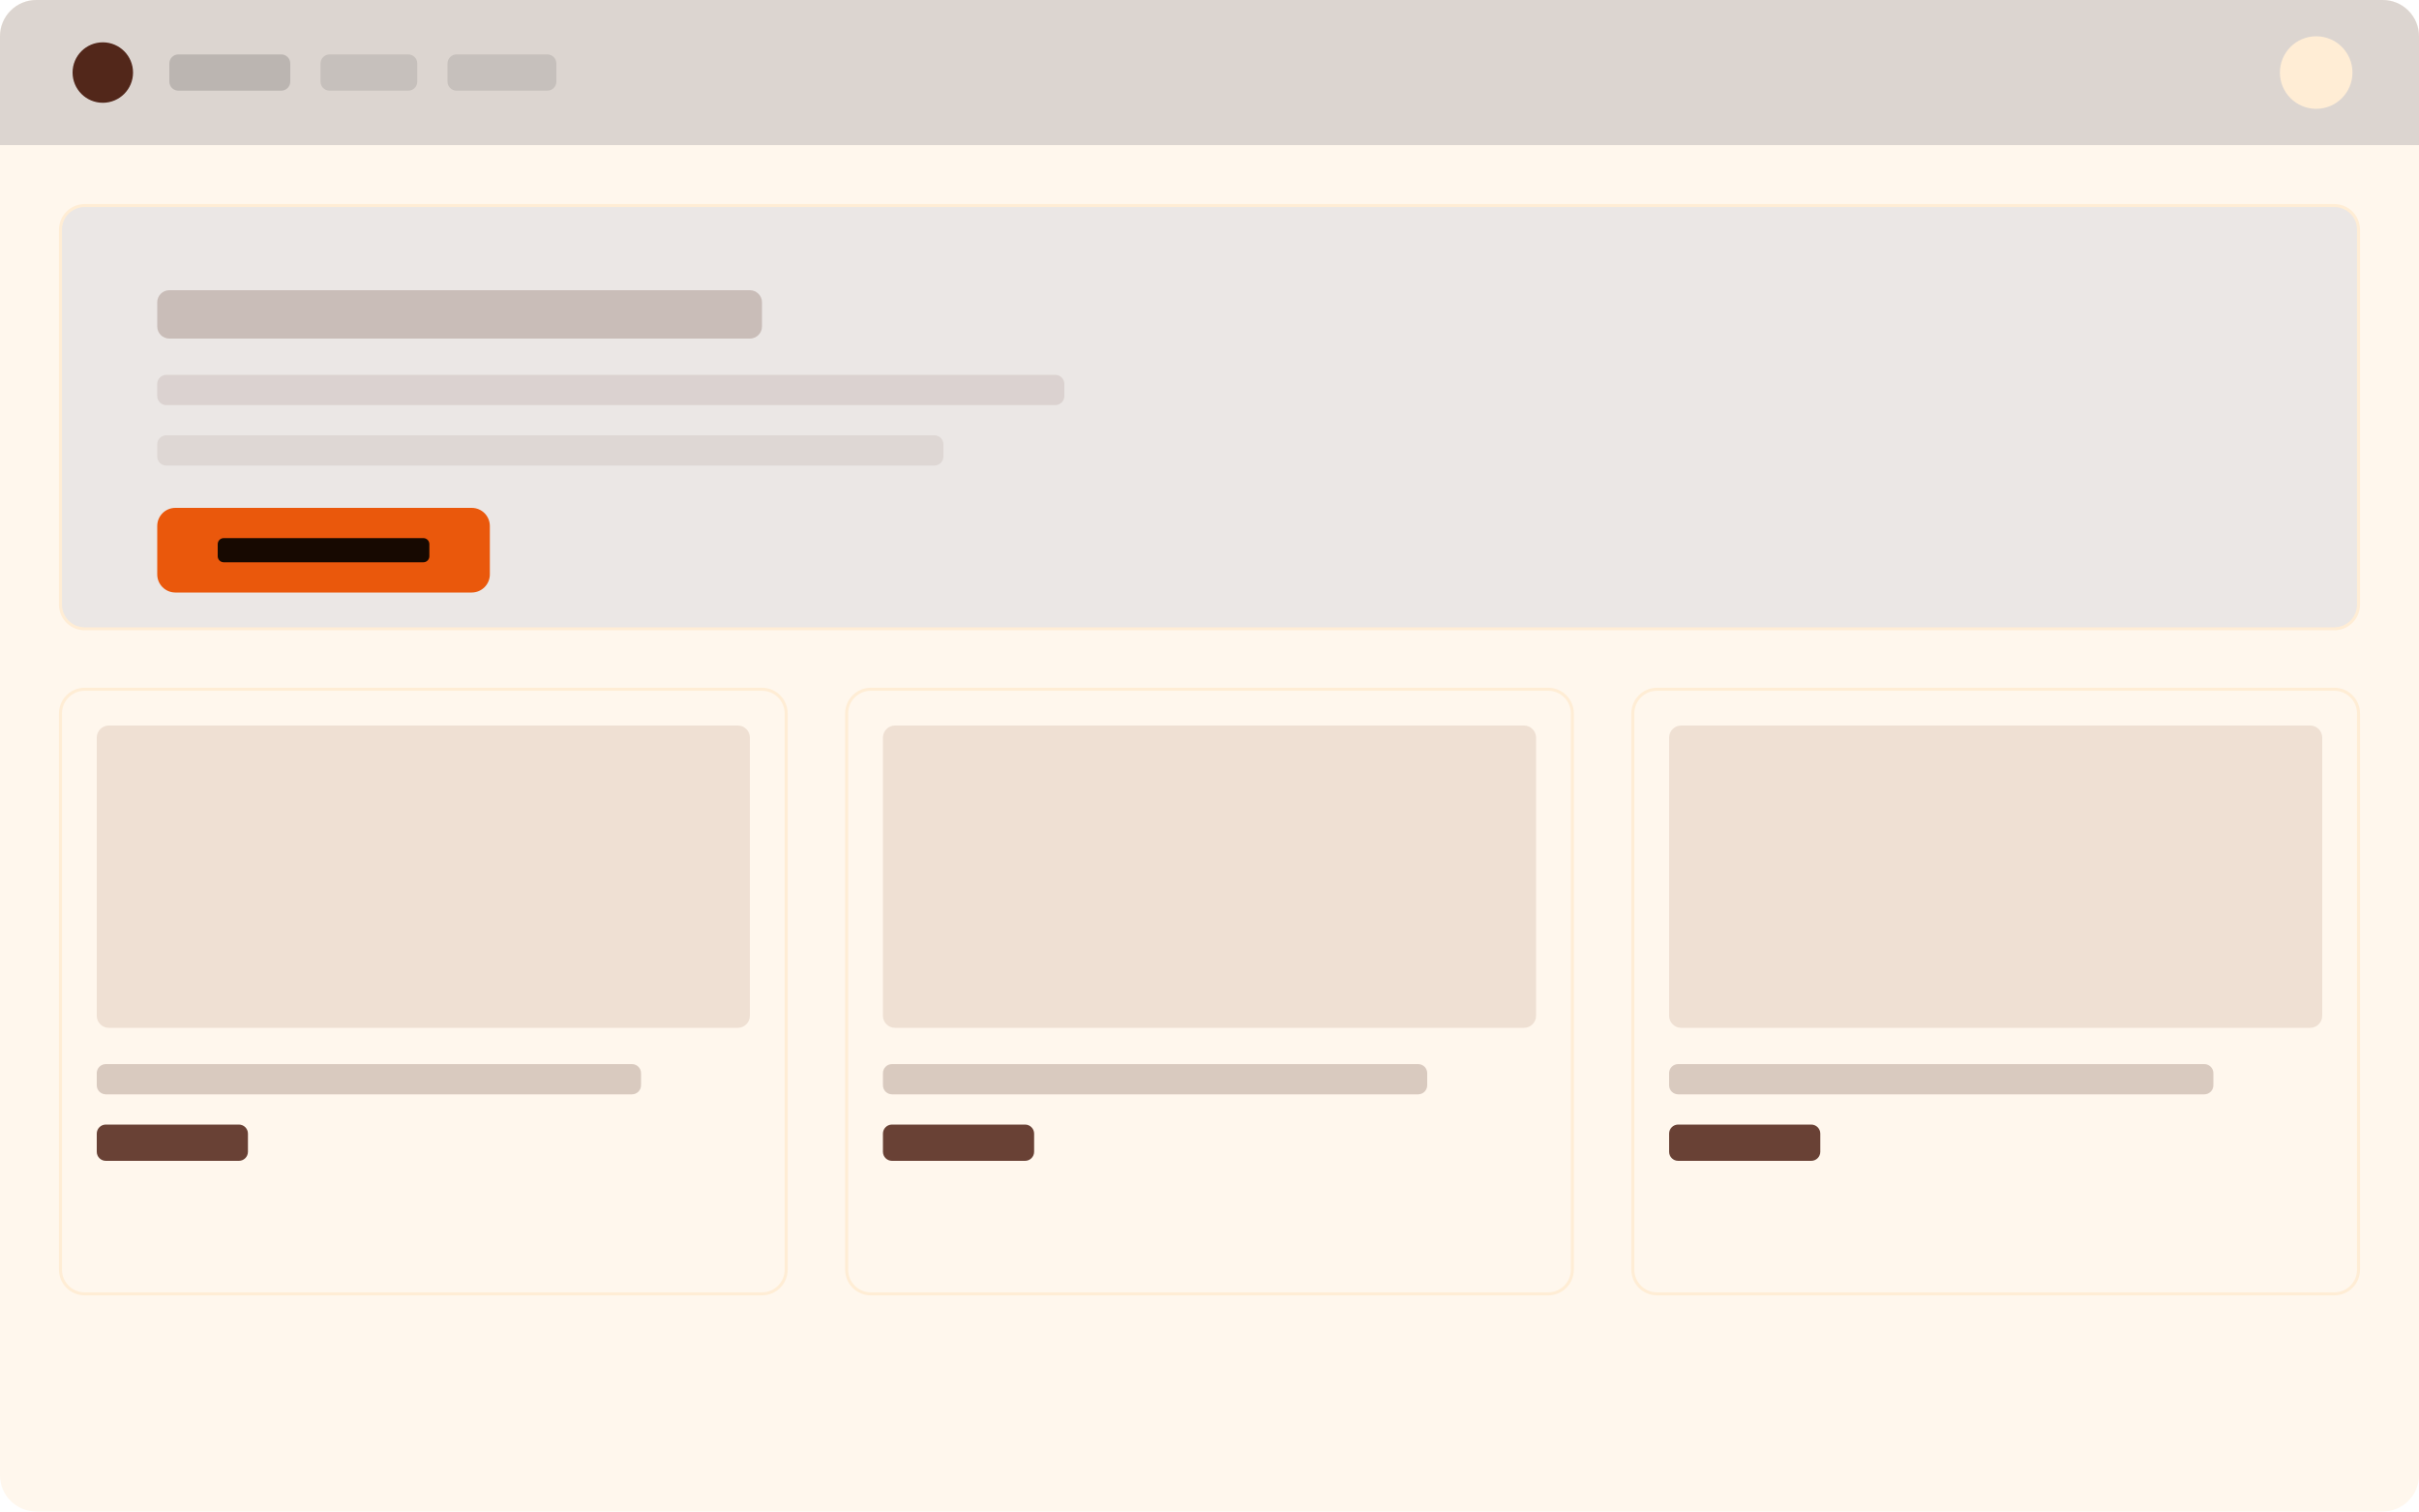
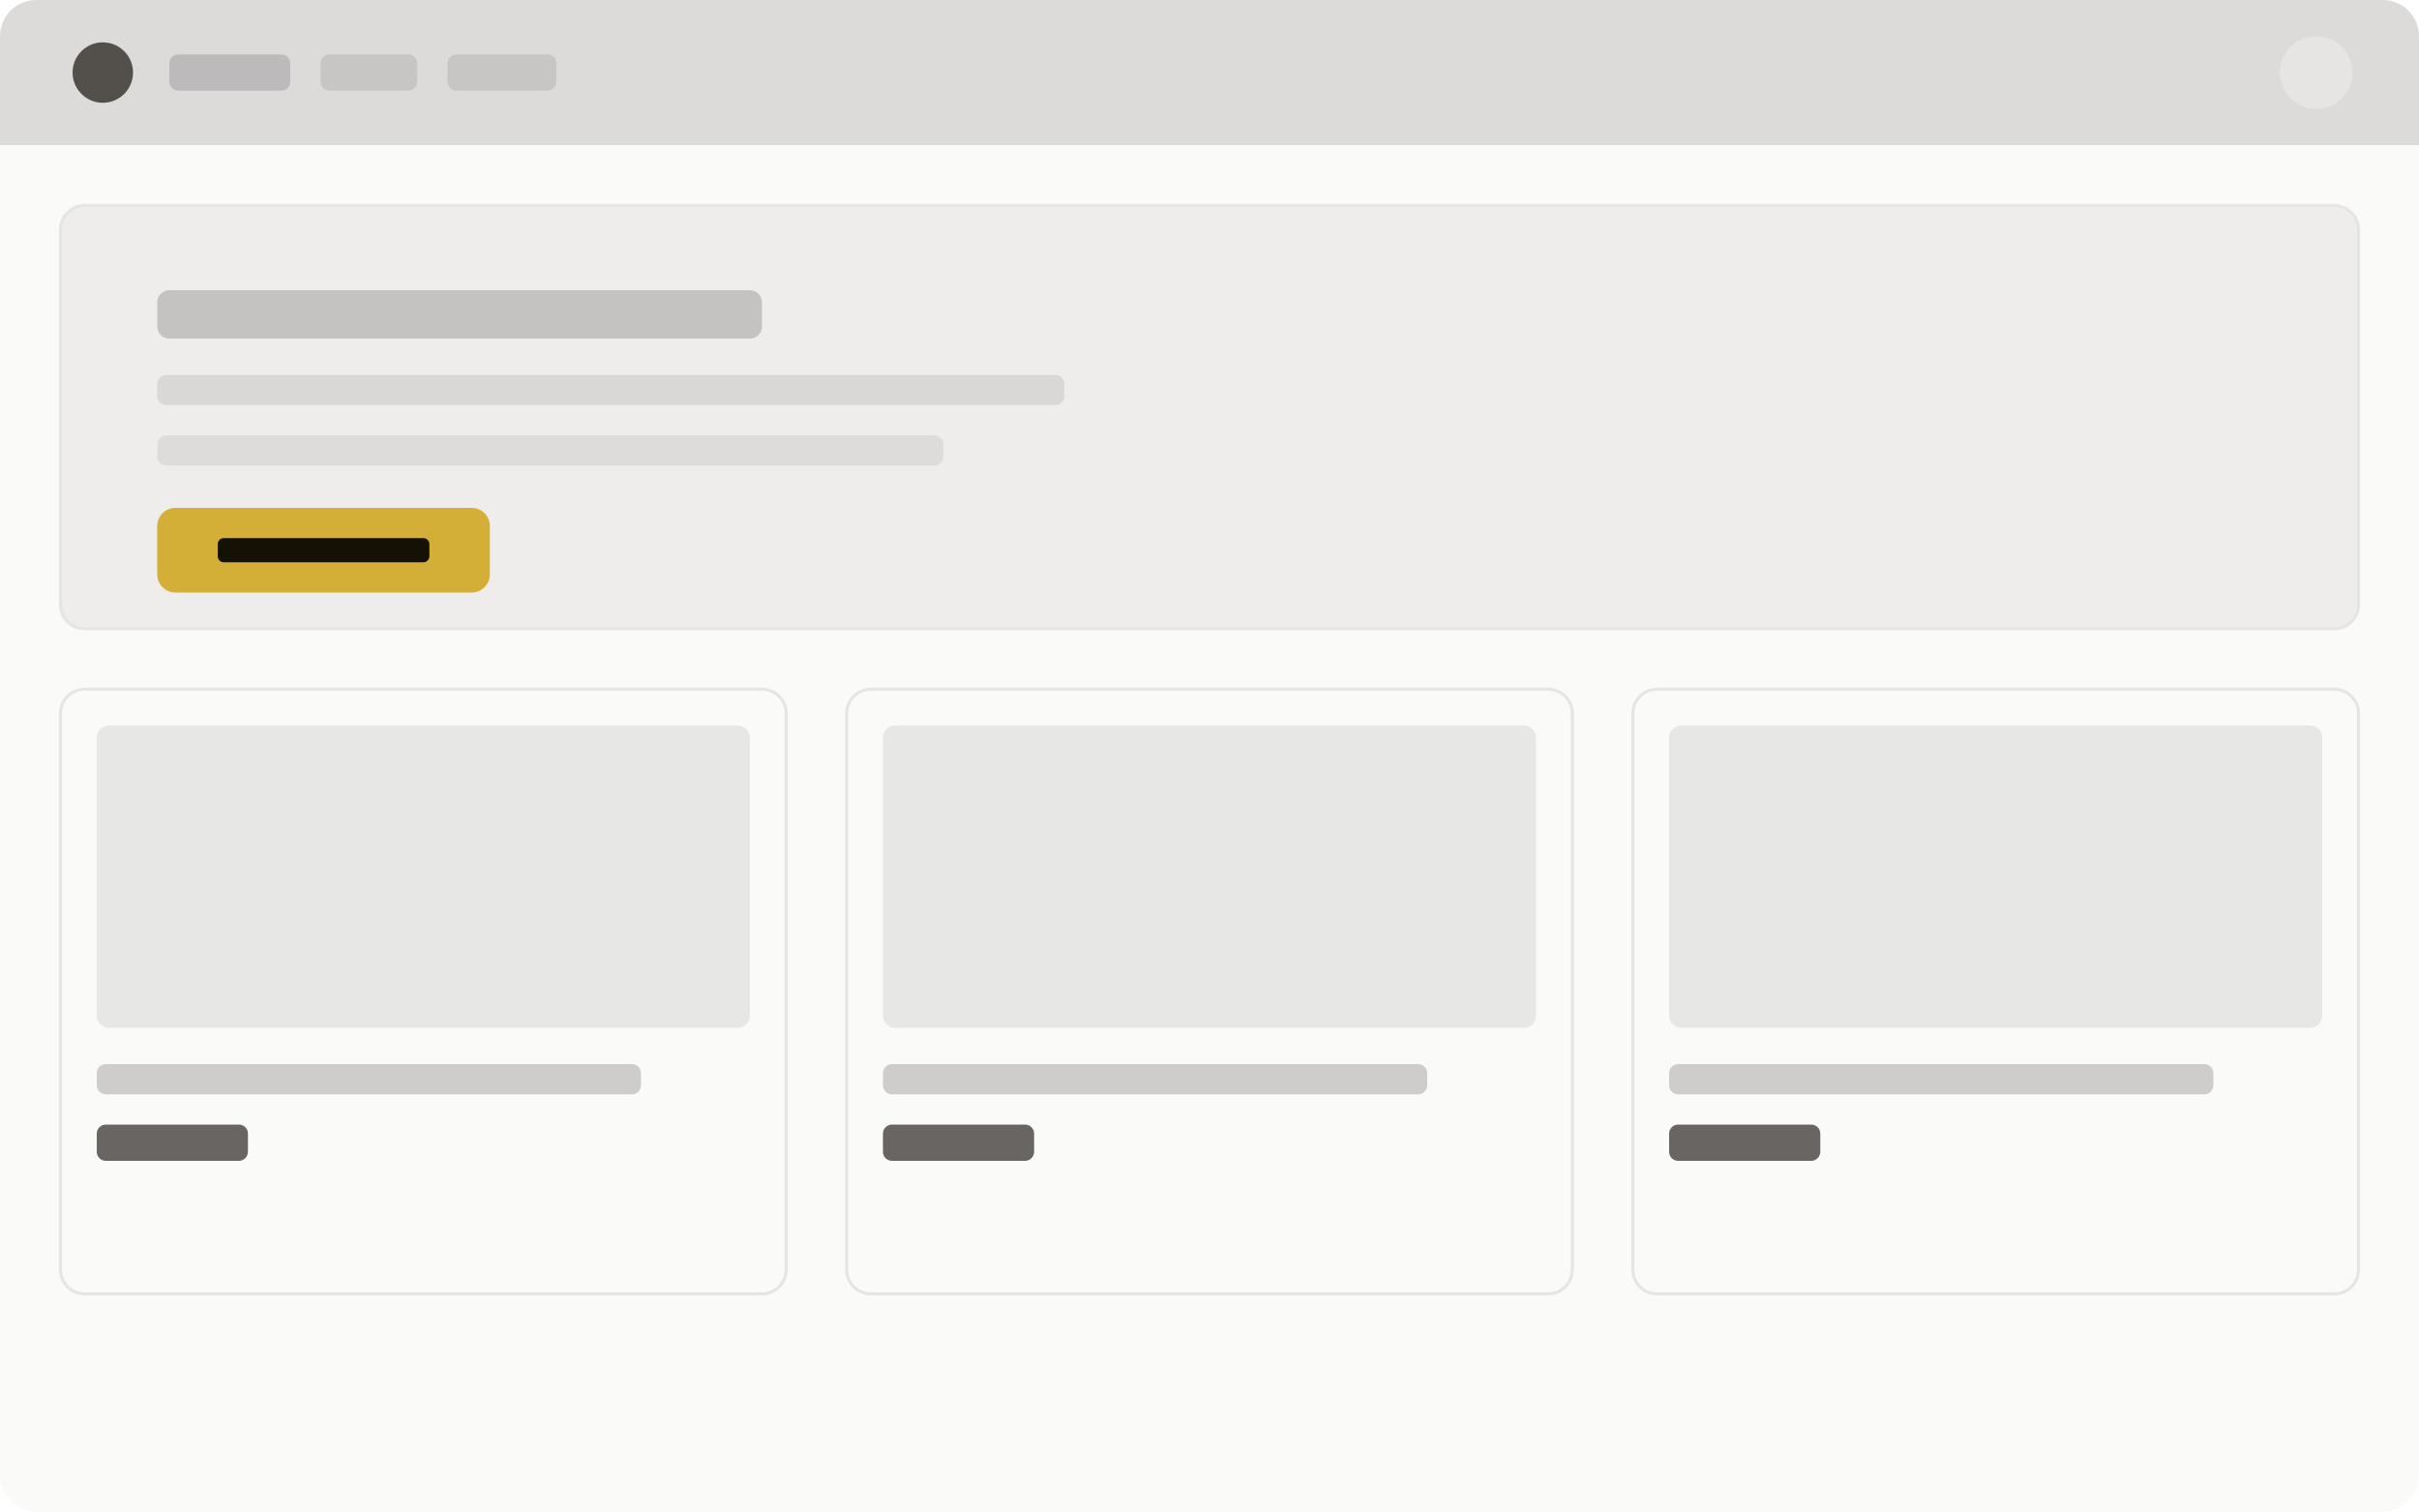
<svg xmlns="http://www.w3.org/2000/svg" width="800" height="500" viewBox="0 0 800 500" fill="none">
-   <rect width="800" height="500" fill="#FFF7ED" rx="12" />
-   <rect x="0" y="0" width="800" height="48" fill="#DCD5D0" rx="12" />
-   <rect x="0" y="12" width="800" height="36" fill="#DCD5D0" />
-   <circle cx="34" cy="24" r="10" fill="#431407" opacity="0.9" />
+   <rect width="800" height="500" fill="#FAFAF9" rx="12" />
+   <rect x="0" y="0" width="800" height="48" fill="#DDDBDA" rx="12" />
+   <rect x="0" y="12" width="800" height="36" fill="#DDDBDA" />
+   <circle cx="34" cy="24" r="10" fill="#44403C" opacity="0.9" />
  <rect x="56" y="18" width="40" height="12" rx="3" fill="#000000" opacity="0.15" />
  <rect x="106" y="18" width="32" height="12" rx="3" fill="#000000" opacity="0.1" />
  <rect x="148" y="18" width="36" height="12" rx="3" fill="#000000" opacity="0.1" />
-   <circle cx="766" cy="24" r="12" fill="#FFEDD5" />
-   <rect x="20" y="68" width="760" height="140" rx="8" fill="#EBE7E5" stroke="#FFEDD5" stroke-width="1" />
-   <rect x="52" y="96" width="200" height="16" rx="4" fill="#431407" opacity="0.2" />
-   <rect x="52" y="124" width="300" height="10" rx="3" fill="#431407" opacity="0.1" />
-   <rect x="52" y="144" width="260" height="10" rx="3" fill="#431407" opacity="0.08" />
-   <rect x="52" y="168" width="110" height="28" rx="6" fill="#EA580C" />
+   <circle cx="766" cy="24" r="12" fill="#E7E5E4" />
+   <rect x="20" y="68" width="760" height="140" rx="8" fill="#EEEDEC" stroke="#E7E5E4" stroke-width="1" />
+   <rect x="52" y="96" width="200" height="16" rx="4" fill="#1C1917" opacity="0.2" />
+   <rect x="52" y="124" width="300" height="10" rx="3" fill="#1C1917" opacity="0.1" />
+   <rect x="52" y="144" width="260" height="10" rx="3" fill="#1C1917" opacity="0.08" />
+   <rect x="52" y="168" width="110" height="28" rx="6" fill="#D4AF37" />
  <rect x="72" y="178" width="70" height="8" rx="2" fill="#000000" opacity="0.9" />
-   <rect x="20" y="228" width="240" height="200" rx="8" fill="#FFF7ED" stroke="#FFEDD5" stroke-width="1" />
-   <rect x="32" y="240" width="216" height="100" rx="4" fill="#78350F" opacity="0.12" />
-   <rect x="32" y="352" width="180" height="10" rx="3" fill="#431407" opacity="0.2" />
-   <rect x="32" y="372" width="50" height="12" rx="3" fill="#431407" opacity="0.8" />
-   <rect x="280" y="228" width="240" height="200" rx="8" fill="#FFF7ED" stroke="#FFEDD5" stroke-width="1" />
-   <rect x="292" y="240" width="216" height="100" rx="4" fill="#78350F" opacity="0.12" />
-   <rect x="292" y="352" width="180" height="10" rx="3" fill="#431407" opacity="0.2" />
-   <rect x="292" y="372" width="50" height="12" rx="3" fill="#431407" opacity="0.8" />
-   <rect x="540" y="228" width="240" height="200" rx="8" fill="#FFF7ED" stroke="#FFEDD5" stroke-width="1" />
-   <rect x="552" y="240" width="216" height="100" rx="4" fill="#78350F" opacity="0.12" />
-   <rect x="552" y="352" width="180" height="10" rx="3" fill="#431407" opacity="0.2" />
-   <rect x="552" y="372" width="50" height="12" rx="3" fill="#431407" opacity="0.8" />
+   <rect x="20" y="228" width="240" height="200" rx="8" fill="#FAFAF9" stroke="#E7E5E4" stroke-width="1" />
+   <rect x="32" y="240" width="216" height="100" rx="4" fill="#57534E" opacity="0.12" />
+   <rect x="32" y="352" width="180" height="10" rx="3" fill="#1C1917" opacity="0.2" />
+   <rect x="32" y="372" width="50" height="12" rx="3" fill="#44403C" opacity="0.8" />
+   <rect x="280" y="228" width="240" height="200" rx="8" fill="#FAFAF9" stroke="#E7E5E4" stroke-width="1" />
+   <rect x="292" y="240" width="216" height="100" rx="4" fill="#57534E" opacity="0.12" />
+   <rect x="292" y="352" width="180" height="10" rx="3" fill="#1C1917" opacity="0.2" />
+   <rect x="292" y="372" width="50" height="12" rx="3" fill="#44403C" opacity="0.8" />
+   <rect x="540" y="228" width="240" height="200" rx="8" fill="#FAFAF9" stroke="#E7E5E4" stroke-width="1" />
+   <rect x="552" y="240" width="216" height="100" rx="4" fill="#57534E" opacity="0.12" />
+   <rect x="552" y="352" width="180" height="10" rx="3" fill="#1C1917" opacity="0.2" />
+   <rect x="552" y="372" width="50" height="12" rx="3" fill="#44403C" opacity="0.8" />
</svg>
